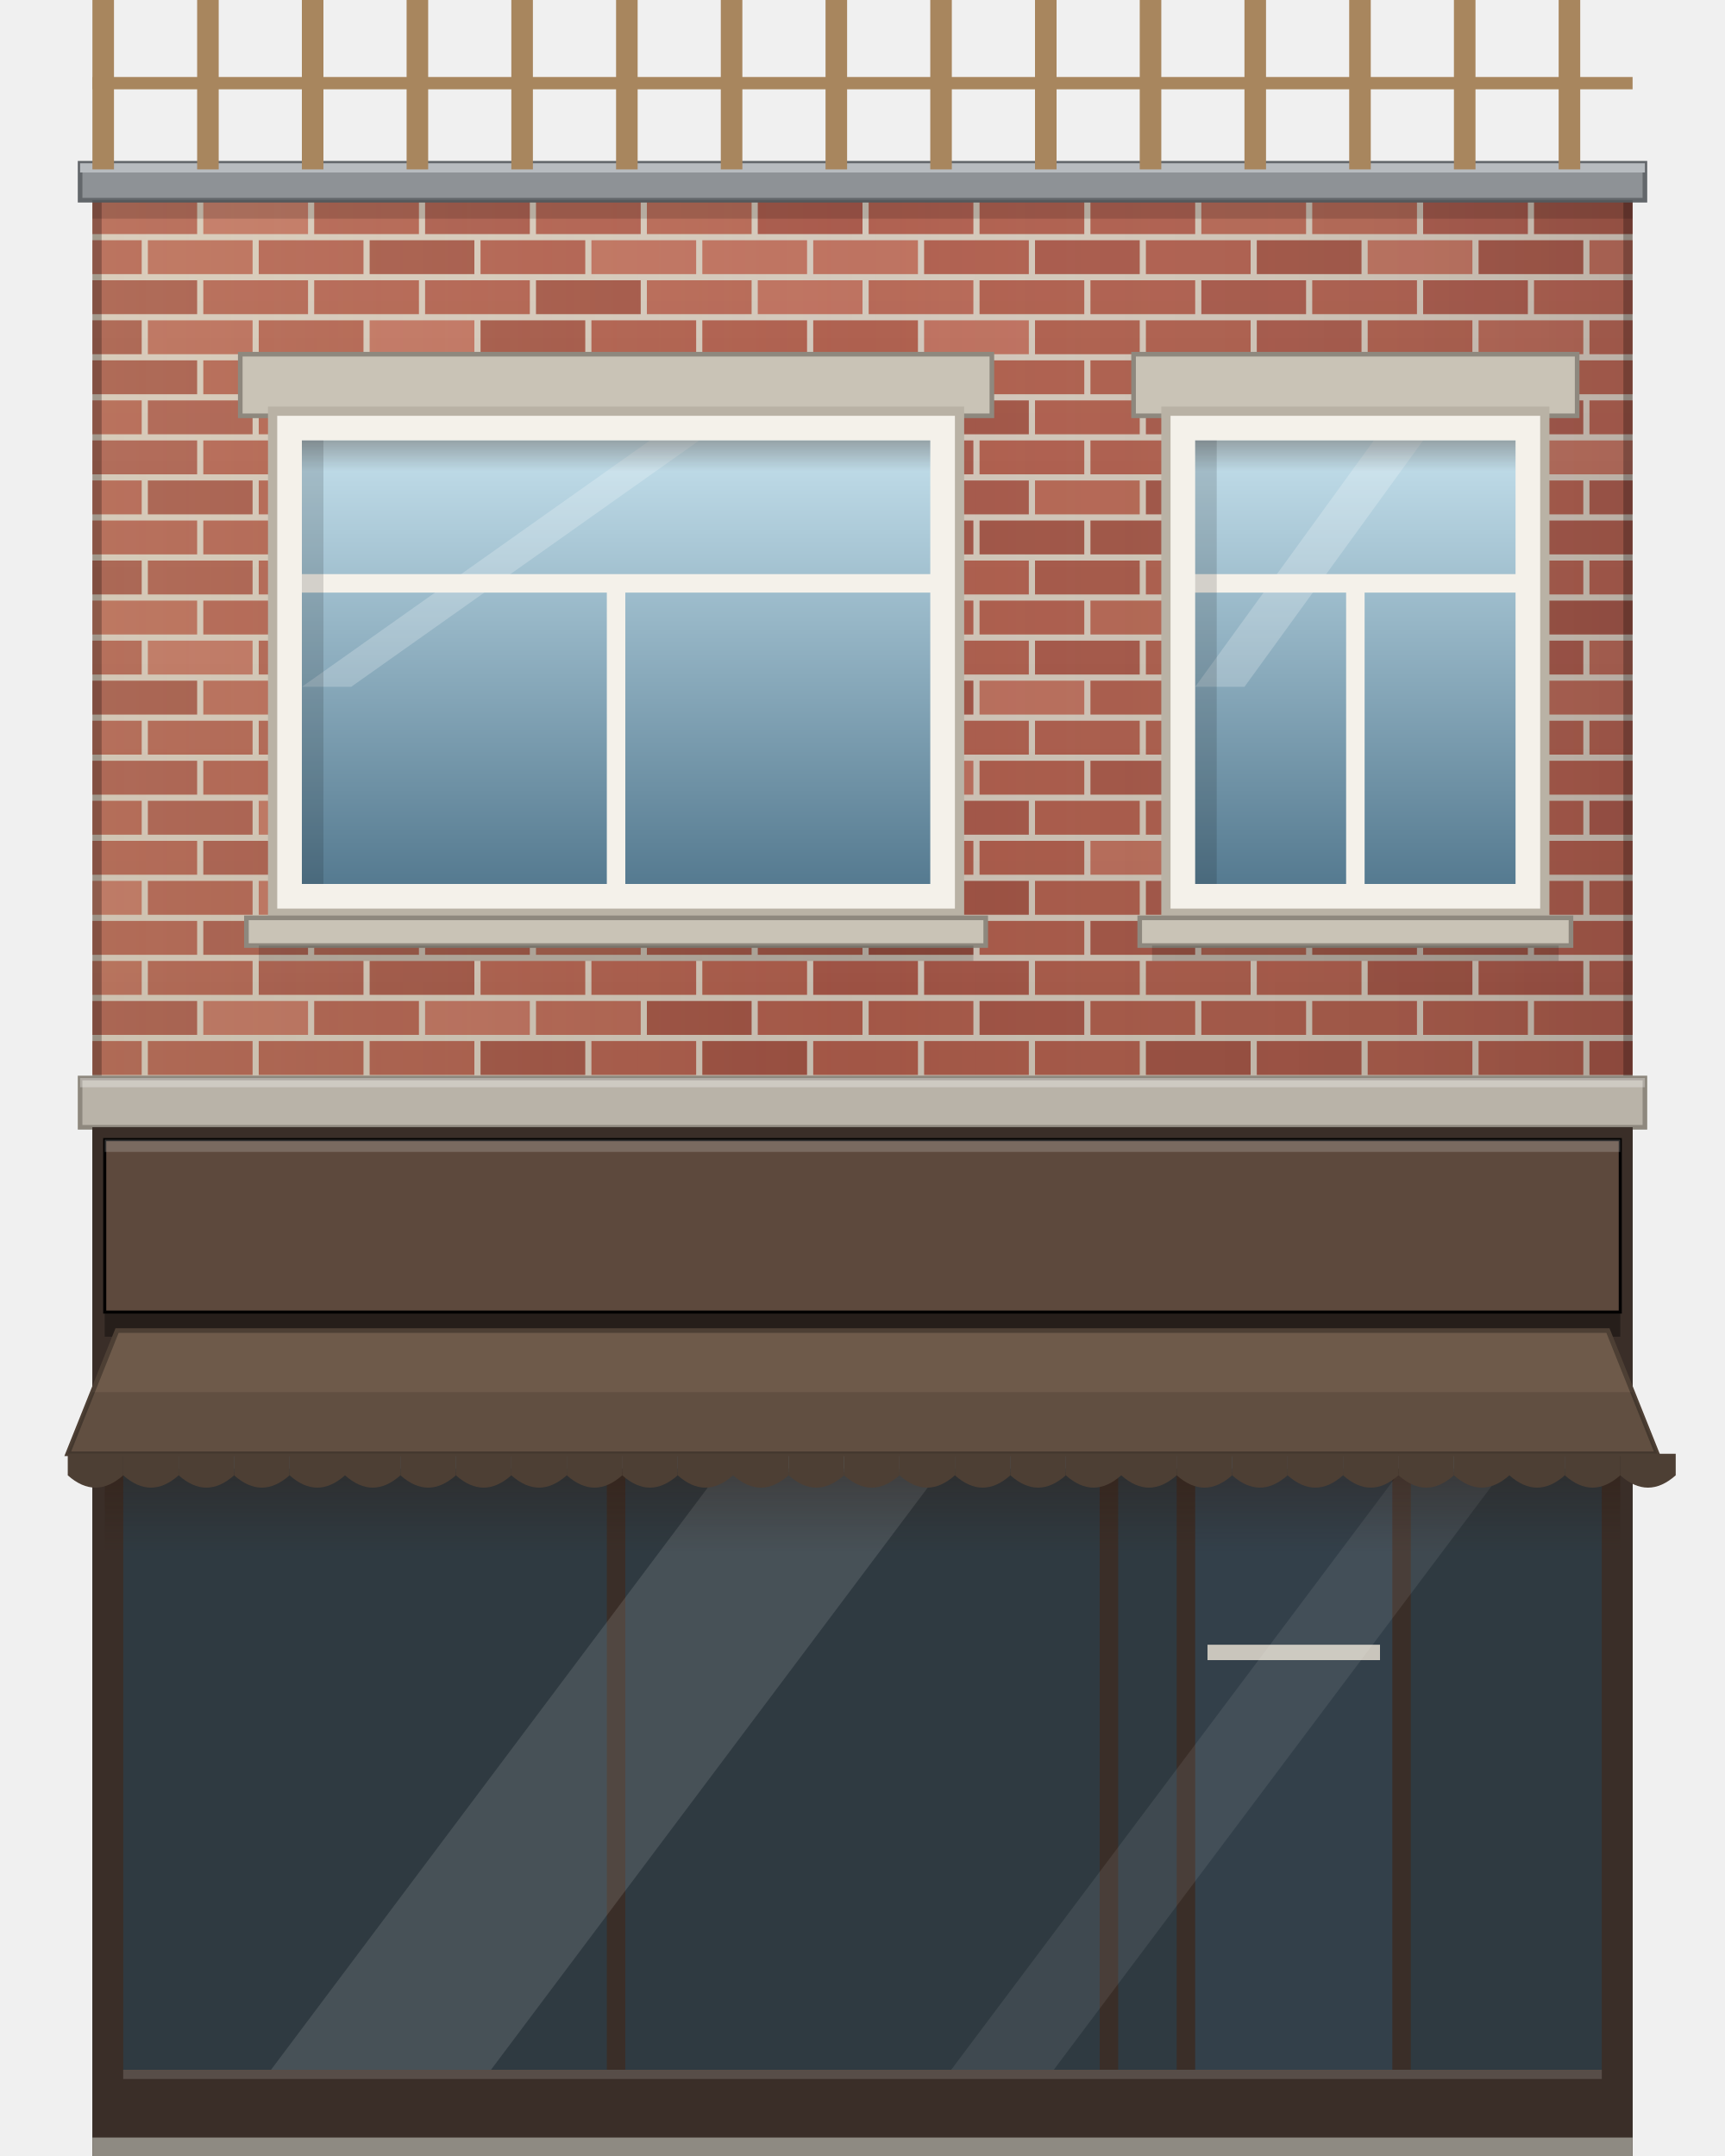
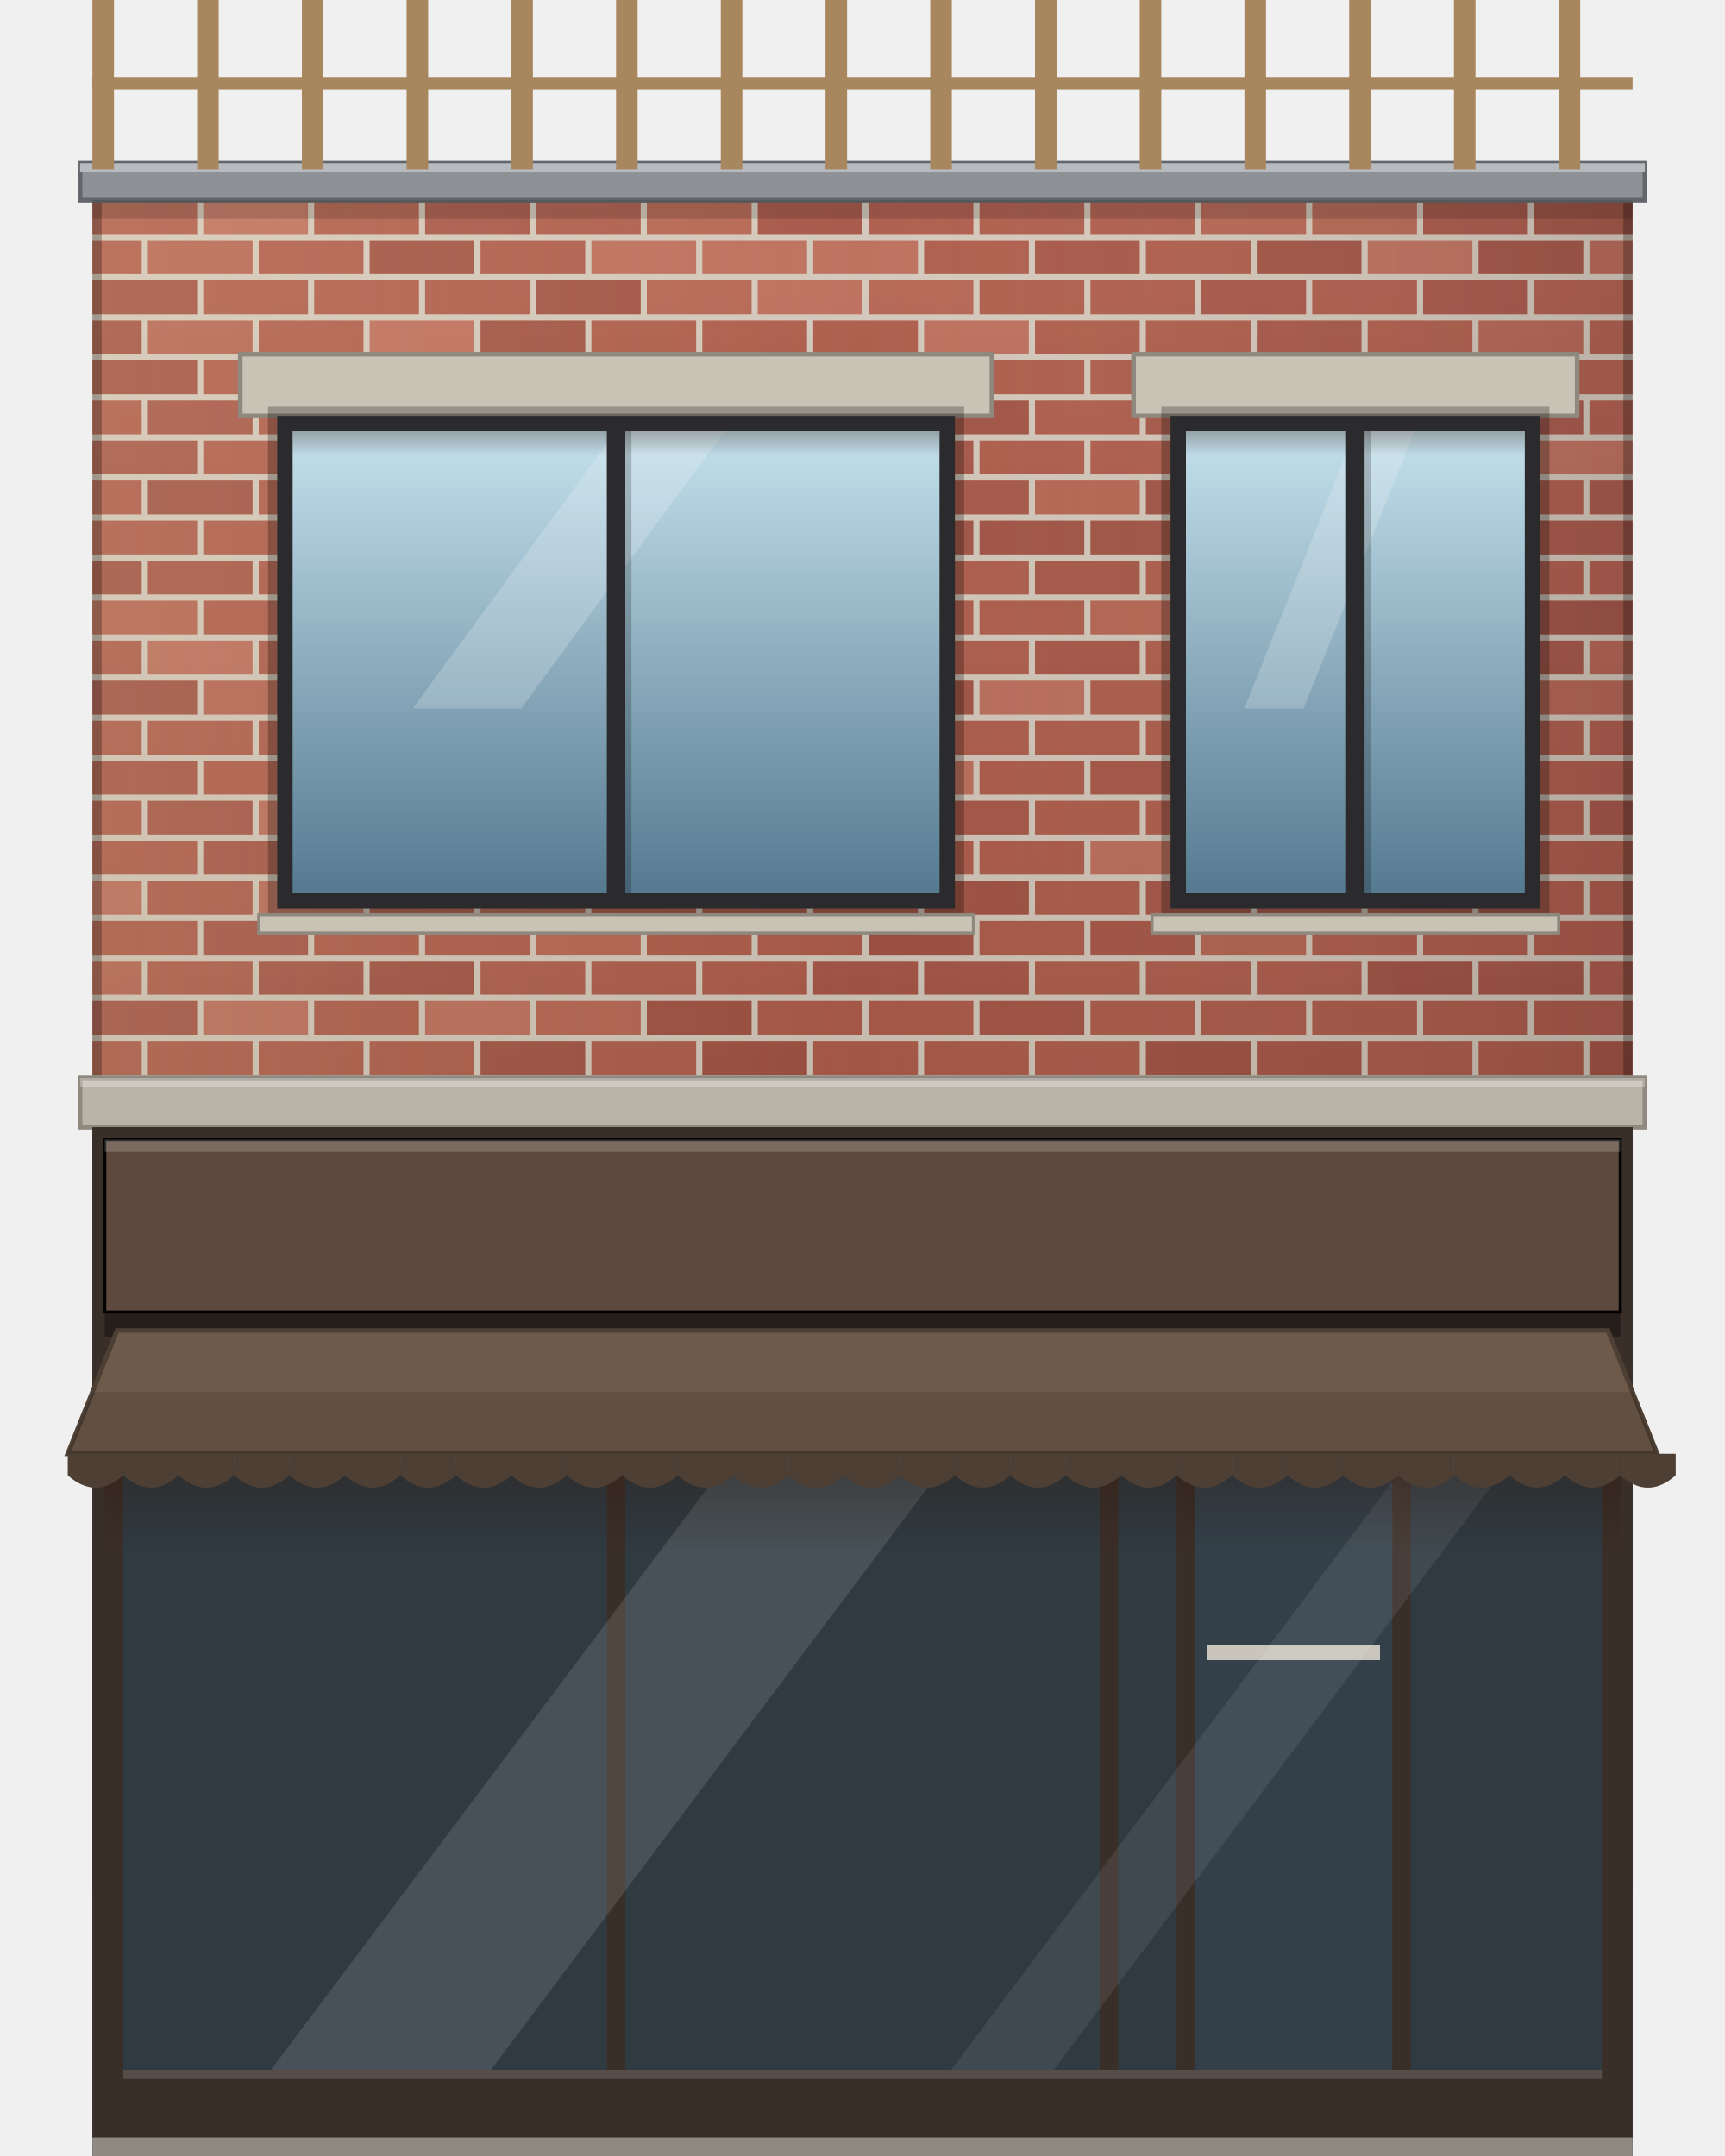
<svg xmlns="http://www.w3.org/2000/svg" width="560.0" height="700.0" viewBox="0 0 560.0 700.0">
  <defs>
    <linearGradient id="glass" x1="0" y1="0" x2="0" y2="1">
      <stop offset="0" stop-color="#C4E0EC" />
      <stop offset="1" stop-color="#557A90" />
    </linearGradient>
    <linearGradient id="shade" x1="0" y1="0" x2="0" y2="1">
      <stop offset="0" stop-color="#FFFFFF" stop-opacity="0.1" />
      <stop offset="1" stop-color="#000000" stop-opacity="0.16" />
    </linearGradient>
    <radialGradient id="glow">
      <stop offset="0" stop-color="#FFE9A8" stop-opacity="0.75" />
      <stop offset="1" stop-color="#FFE9A8" stop-opacity="0" />
    </radialGradient>
    <linearGradient id="warm" x1="0" y1="0" x2="0" y2="1">
      <stop offset="0" stop-color="#FFE7B5" />
      <stop offset="1" stop-color="#D98E4A" />
    </linearGradient>
    <linearGradient id="drop" x1="0" y1="0" x2="0" y2="1">
      <stop offset="0" stop-color="#2A1408" stop-opacity="0.3" />
      <stop offset="1" stop-color="#2A1408" stop-opacity="0" />
    </linearGradient>
    <linearGradient id="sun" x1="0" y1="0" x2="1" y2="0">
      <stop offset="0" stop-color="#FFE6B8" stop-opacity="0.14" />
      <stop offset="0.5" stop-color="#FFE6B8" stop-opacity="0" />
      <stop offset="1" stop-color="#1A0C14" stop-opacity="0.12" />
    </linearGradient>
    <radialGradient id="pumpkin_glow">
      <stop offset="0" stop-color="#FFB347" stop-opacity="0.6" />
      <stop offset="1" stop-color="#FFB347" stop-opacity="0" />
    </radialGradient>
  </defs>
  <rect x="30.0" y="65.0" width="500.0" height="289.0" fill="#D0C4B6" />
  <rect x="30.0" y="65.0" width="34.0" height="11.0" fill="#A8503E" />
  <rect x="66.0" y="65.0" width="34.0" height="11.0" fill="#B86450" />
  <rect x="102.0" y="65.0" width="34.0" height="11.0" fill="#A8503E" />
  <rect x="138.0" y="65.0" width="34.0" height="11.0" fill="#A04A3A" />
  <rect x="174.0" y="65.0" width="34.0" height="11.0" fill="#A8503E" />
  <rect x="210.0" y="65.0" width="34.0" height="11.0" fill="#B05A46" />
  <rect x="246.0" y="65.0" width="34.0" height="11.0" fill="#A04A3A" />
  <rect x="282.0" y="65.0" width="34.0" height="11.0" fill="#A8503E" />
  <rect x="318.0" y="65.0" width="34.0" height="11.0" fill="#A8503E" />
  <rect x="354.0" y="65.0" width="34.0" height="11.0" fill="#A8503E" />
  <rect x="390.0" y="65.0" width="34.0" height="11.0" fill="#B05A46" />
  <rect x="426.0" y="65.0" width="34.0" height="11.0" fill="#B05A46" />
  <rect x="462.0" y="65.0" width="34.0" height="11.0" fill="#A04A3A" />
  <rect x="498.0" y="65.0" width="32.0" height="11.0" fill="#9A4636" />
  <rect x="30.0" y="78.0" width="16.0" height="11.0" fill="#A8503E" />
  <rect x="48.0" y="78.0" width="34.0" height="11.0" fill="#B05A46" />
  <rect x="84.0" y="78.0" width="34.0" height="11.0" fill="#A8503E" />
  <rect x="120.0" y="78.0" width="34.0" height="11.0" fill="#9A4636" />
  <rect x="156.0" y="78.0" width="34.0" height="11.0" fill="#A8503E" />
  <rect x="192.0" y="78.0" width="34.0" height="11.0" fill="#B86450" />
  <rect x="228.0" y="78.0" width="34.0" height="11.0" fill="#B86450" />
  <rect x="264.0" y="78.0" width="34.0" height="11.0" fill="#B86450" />
  <rect x="300.0" y="78.0" width="34.0" height="11.0" fill="#A8503E" />
  <rect x="336.0" y="78.0" width="34.0" height="11.0" fill="#A04A3A" />
  <rect x="372.0" y="78.0" width="34.0" height="11.0" fill="#A8503E" />
  <rect x="408.0" y="78.0" width="34.0" height="11.0" fill="#9A4636" />
  <rect x="444.0" y="78.0" width="34.0" height="11.0" fill="#B86450" />
  <rect x="480.0" y="78.0" width="34.0" height="11.0" fill="#9A4636" />
  <rect x="516.0" y="78.0" width="14.0" height="11.0" fill="#B05A46" />
  <rect x="30.0" y="91.0" width="34.0" height="11.0" fill="#9A4636" />
  <rect x="66.0" y="91.0" width="34.0" height="11.0" fill="#A8503E" />
  <rect x="102.0" y="91.0" width="34.0" height="11.0" fill="#A8503E" />
  <rect x="138.0" y="91.0" width="34.0" height="11.0" fill="#A8503E" />
  <rect x="174.0" y="91.0" width="34.0" height="11.0" fill="#9A4636" />
  <rect x="210.0" y="91.0" width="34.0" height="11.0" fill="#B05A46" />
  <rect x="246.0" y="91.0" width="34.0" height="11.0" fill="#B86450" />
  <rect x="282.0" y="91.0" width="34.0" height="11.0" fill="#B05A46" />
  <rect x="318.0" y="91.0" width="34.0" height="11.0" fill="#A8503E" />
  <rect x="354.0" y="91.0" width="34.0" height="11.0" fill="#A8503E" />
  <rect x="390.0" y="91.0" width="34.0" height="11.0" fill="#A04A3A" />
  <rect x="426.0" y="91.0" width="34.0" height="11.0" fill="#A8503E" />
  <rect x="462.0" y="91.0" width="34.0" height="11.0" fill="#A04A3A" />
  <rect x="498.0" y="91.0" width="32.0" height="11.0" fill="#A8503E" />
  <rect x="30.0" y="104.0" width="16.0" height="11.0" fill="#9A4636" />
  <rect x="48.0" y="104.0" width="34.0" height="11.0" fill="#B05A46" />
  <rect x="84.0" y="104.0" width="34.0" height="11.0" fill="#A8503E" />
  <rect x="120.0" y="104.0" width="34.0" height="11.0" fill="#B86450" />
  <rect x="156.0" y="104.0" width="34.0" height="11.0" fill="#9A4636" />
  <rect x="192.0" y="104.0" width="34.0" height="11.0" fill="#A8503E" />
  <rect x="228.0" y="104.0" width="34.0" height="11.0" fill="#A8503E" />
  <rect x="264.0" y="104.0" width="34.0" height="11.0" fill="#A8503E" />
  <rect x="300.0" y="104.0" width="34.0" height="11.0" fill="#B86450" />
  <rect x="336.0" y="104.0" width="34.0" height="11.0" fill="#A8503E" />
  <rect x="372.0" y="104.0" width="34.0" height="11.0" fill="#A8503E" />
  <rect x="408.0" y="104.0" width="34.0" height="11.0" fill="#A04A3A" />
  <rect x="444.0" y="104.0" width="34.0" height="11.0" fill="#A8503E" />
  <rect x="480.0" y="104.0" width="34.0" height="11.0" fill="#B05A46" />
  <rect x="516.0" y="104.0" width="14.0" height="11.0" fill="#A8503E" />
  <rect x="30.0" y="117.0" width="34.0" height="11.0" fill="#9A4636" />
  <rect x="66.0" y="117.0" width="34.0" height="11.0" fill="#A8503E" />
  <rect x="102.0" y="117.0" width="34.0" height="11.0" fill="#B86450" />
  <rect x="138.0" y="117.0" width="34.0" height="11.0" fill="#B86450" />
  <rect x="174.0" y="117.0" width="34.0" height="11.0" fill="#A8503E" />
  <rect x="210.0" y="117.0" width="34.0" height="11.0" fill="#A8503E" />
  <rect x="246.0" y="117.0" width="34.0" height="11.0" fill="#A04A3A" />
  <rect x="282.0" y="117.0" width="34.0" height="11.0" fill="#A8503E" />
  <rect x="318.0" y="117.0" width="34.0" height="11.0" fill="#A8503E" />
  <rect x="354.0" y="117.0" width="34.0" height="11.0" fill="#A8503E" />
  <rect x="390.0" y="117.0" width="34.0" height="11.0" fill="#A8503E" />
  <rect x="426.0" y="117.0" width="34.0" height="11.0" fill="#A8503E" />
  <rect x="462.0" y="117.0" width="34.0" height="11.0" fill="#A8503E" />
  <rect x="498.0" y="117.0" width="32.0" height="11.0" fill="#A8503E" />
  <rect x="30.0" y="130.0" width="16.0" height="11.0" fill="#A8503E" />
  <rect x="48.0" y="130.0" width="34.0" height="11.0" fill="#A04A3A" />
  <rect x="84.0" y="130.0" width="34.0" height="11.0" fill="#A8503E" />
  <rect x="120.0" y="130.0" width="34.0" height="11.0" fill="#A8503E" />
  <rect x="156.0" y="130.0" width="34.0" height="11.0" fill="#A8503E" />
  <rect x="192.0" y="130.0" width="34.0" height="11.0" fill="#A8503E" />
  <rect x="228.0" y="130.0" width="34.0" height="11.0" fill="#A04A3A" />
  <rect x="264.0" y="130.0" width="34.0" height="11.0" fill="#B86450" />
  <rect x="300.0" y="130.0" width="34.0" height="11.0" fill="#9A4636" />
  <rect x="336.0" y="130.0" width="34.0" height="11.0" fill="#A8503E" />
  <rect x="372.0" y="130.0" width="34.0" height="11.0" fill="#A04A3A" />
  <rect x="408.0" y="130.0" width="34.0" height="11.0" fill="#B05A46" />
  <rect x="444.0" y="130.0" width="34.0" height="11.0" fill="#A8503E" />
  <rect x="480.0" y="130.0" width="34.0" height="11.0" fill="#A04A3A" />
  <rect x="516.0" y="130.0" width="14.0" height="11.0" fill="#A8503E" />
  <rect x="30.0" y="143.0" width="34.0" height="11.0" fill="#A04A3A" />
  <rect x="66.0" y="143.0" width="34.0" height="11.0" fill="#A8503E" />
  <rect x="102.0" y="143.0" width="34.0" height="11.0" fill="#B05A46" />
  <rect x="138.0" y="143.0" width="34.0" height="11.0" fill="#A04A3A" />
  <rect x="174.0" y="143.0" width="34.0" height="11.0" fill="#A8503E" />
  <rect x="210.0" y="143.0" width="34.0" height="11.0" fill="#A8503E" />
  <rect x="246.0" y="143.0" width="34.0" height="11.0" fill="#A8503E" />
  <rect x="282.0" y="143.0" width="34.0" height="11.0" fill="#A04A3A" />
  <rect x="318.0" y="143.0" width="34.0" height="11.0" fill="#A8503E" />
  <rect x="354.0" y="143.0" width="34.0" height="11.0" fill="#A8503E" />
  <rect x="390.0" y="143.0" width="34.0" height="11.0" fill="#A8503E" />
  <rect x="426.0" y="143.0" width="34.0" height="11.0" fill="#A8503E" />
  <rect x="462.0" y="143.0" width="34.0" height="11.0" fill="#A8503E" />
  <rect x="498.0" y="143.0" width="32.0" height="11.0" fill="#B86450" />
  <rect x="30.0" y="156.0" width="16.0" height="11.0" fill="#A8503E" />
  <rect x="48.0" y="156.0" width="34.0" height="11.0" fill="#9A4636" />
  <rect x="84.0" y="156.0" width="34.0" height="11.0" fill="#A8503E" />
  <rect x="120.0" y="156.0" width="34.0" height="11.0" fill="#A04A3A" />
  <rect x="156.0" y="156.0" width="34.0" height="11.0" fill="#9A4636" />
  <rect x="192.0" y="156.0" width="34.0" height="11.0" fill="#9A4636" />
  <rect x="228.0" y="156.0" width="34.0" height="11.0" fill="#B05A46" />
  <rect x="264.0" y="156.0" width="34.0" height="11.0" fill="#B05A46" />
  <rect x="300.0" y="156.0" width="34.0" height="11.0" fill="#A04A3A" />
  <rect x="336.0" y="156.0" width="34.0" height="11.0" fill="#B05A46" />
  <rect x="372.0" y="156.0" width="34.0" height="11.0" fill="#9A4636" />
  <rect x="408.0" y="156.0" width="34.0" height="11.0" fill="#9A4636" />
  <rect x="444.0" y="156.0" width="34.0" height="11.0" fill="#B86450" />
  <rect x="480.0" y="156.0" width="34.0" height="11.0" fill="#A8503E" />
  <rect x="516.0" y="156.0" width="14.0" height="11.0" fill="#A04A3A" />
  <rect x="30.0" y="169.0" width="34.0" height="11.0" fill="#A8503E" />
  <rect x="66.0" y="169.0" width="34.0" height="11.0" fill="#A8503E" />
  <rect x="102.0" y="169.0" width="34.0" height="11.0" fill="#A8503E" />
  <rect x="138.0" y="169.0" width="34.0" height="11.0" fill="#A8503E" />
  <rect x="174.0" y="169.0" width="34.0" height="11.0" fill="#A8503E" />
  <rect x="210.0" y="169.0" width="34.0" height="11.0" fill="#9A4636" />
  <rect x="246.0" y="169.0" width="34.0" height="11.0" fill="#A8503E" />
  <rect x="282.0" y="169.0" width="34.0" height="11.0" fill="#9A4636" />
  <rect x="318.0" y="169.0" width="34.0" height="11.0" fill="#9A4636" />
  <rect x="354.0" y="169.0" width="34.0" height="11.0" fill="#9A4636" />
  <rect x="390.0" y="169.0" width="34.0" height="11.0" fill="#A8503E" />
  <rect x="426.0" y="169.0" width="34.0" height="11.0" fill="#A8503E" />
  <rect x="462.0" y="169.0" width="34.0" height="11.0" fill="#A8503E" />
  <rect x="498.0" y="169.0" width="32.0" height="11.0" fill="#A04A3A" />
  <rect x="30.0" y="182.0" width="16.0" height="11.0" fill="#9A4636" />
  <rect x="48.0" y="182.0" width="34.0" height="11.0" fill="#A04A3A" />
  <rect x="84.0" y="182.0" width="34.0" height="11.0" fill="#A8503E" />
  <rect x="120.0" y="182.0" width="34.0" height="11.0" fill="#A8503E" />
  <rect x="156.0" y="182.0" width="34.0" height="11.0" fill="#A8503E" />
  <rect x="192.0" y="182.0" width="34.0" height="11.0" fill="#A8503E" />
  <rect x="228.0" y="182.0" width="34.0" height="11.0" fill="#B86450" />
  <rect x="264.0" y="182.0" width="34.0" height="11.0" fill="#A04A3A" />
  <rect x="300.0" y="182.0" width="34.0" height="11.0" fill="#A8503E" />
  <rect x="336.0" y="182.0" width="34.0" height="11.0" fill="#A04A3A" />
  <rect x="372.0" y="182.0" width="34.0" height="11.0" fill="#A8503E" />
  <rect x="408.0" y="182.0" width="34.0" height="11.0" fill="#B86450" />
  <rect x="444.0" y="182.0" width="34.0" height="11.0" fill="#A8503E" />
  <rect x="480.0" y="182.0" width="34.0" height="11.0" fill="#A8503E" />
  <rect x="516.0" y="182.0" width="14.0" height="11.0" fill="#A8503E" />
  <rect x="30.0" y="195.0" width="34.0" height="11.0" fill="#B05A46" />
  <rect x="66.0" y="195.0" width="34.0" height="11.0" fill="#A8503E" />
  <rect x="102.0" y="195.0" width="34.0" height="11.0" fill="#A8503E" />
  <rect x="138.0" y="195.0" width="34.0" height="11.0" fill="#A04A3A" />
  <rect x="174.0" y="195.0" width="34.0" height="11.0" fill="#A8503E" />
  <rect x="210.0" y="195.0" width="34.0" height="11.0" fill="#A8503E" />
  <rect x="246.0" y="195.0" width="34.0" height="11.0" fill="#B86450" />
  <rect x="282.0" y="195.0" width="34.0" height="11.0" fill="#A8503E" />
  <rect x="318.0" y="195.0" width="34.0" height="11.0" fill="#A8503E" />
  <rect x="354.0" y="195.0" width="34.0" height="11.0" fill="#B05A46" />
  <rect x="390.0" y="195.0" width="34.0" height="11.0" fill="#B86450" />
  <rect x="426.0" y="195.0" width="34.0" height="11.0" fill="#A04A3A" />
  <rect x="462.0" y="195.0" width="34.0" height="11.0" fill="#B05A46" />
  <rect x="498.0" y="195.0" width="32.0" height="11.0" fill="#9A4636" />
  <rect x="30.0" y="208.0" width="16.0" height="11.0" fill="#A8503E" />
  <rect x="48.0" y="208.0" width="34.0" height="11.0" fill="#B86450" />
  <rect x="84.0" y="208.0" width="34.0" height="11.0" fill="#A8503E" />
  <rect x="120.0" y="208.0" width="34.0" height="11.0" fill="#B86450" />
  <rect x="156.0" y="208.0" width="34.0" height="11.0" fill="#A8503E" />
  <rect x="192.0" y="208.0" width="34.0" height="11.0" fill="#A8503E" />
  <rect x="228.0" y="208.0" width="34.0" height="11.0" fill="#A8503E" />
  <rect x="264.0" y="208.0" width="34.0" height="11.0" fill="#9A4636" />
  <rect x="300.0" y="208.0" width="34.0" height="11.0" fill="#A8503E" />
  <rect x="336.0" y="208.0" width="34.0" height="11.0" fill="#A04A3A" />
  <rect x="372.0" y="208.0" width="34.0" height="11.0" fill="#A8503E" />
  <rect x="408.0" y="208.0" width="34.0" height="11.0" fill="#A8503E" />
  <rect x="444.0" y="208.0" width="34.0" height="11.0" fill="#A8503E" />
  <rect x="480.0" y="208.0" width="34.0" height="11.0" fill="#A04A3A" />
  <rect x="516.0" y="208.0" width="14.0" height="11.0" fill="#B05A46" />
  <rect x="30.0" y="221.0" width="34.0" height="11.0" fill="#9A4636" />
  <rect x="66.0" y="221.0" width="34.0" height="11.0" fill="#B05A46" />
  <rect x="102.0" y="221.0" width="34.0" height="11.0" fill="#A8503E" />
  <rect x="138.0" y="221.0" width="34.0" height="11.0" fill="#B86450" />
  <rect x="174.0" y="221.0" width="34.0" height="11.0" fill="#A04A3A" />
  <rect x="210.0" y="221.0" width="34.0" height="11.0" fill="#A8503E" />
  <rect x="246.0" y="221.0" width="34.0" height="11.0" fill="#A8503E" />
  <rect x="282.0" y="221.0" width="34.0" height="11.0" fill="#9A4636" />
  <rect x="318.0" y="221.0" width="34.0" height="11.0" fill="#B86450" />
  <rect x="354.0" y="221.0" width="34.0" height="11.0" fill="#A8503E" />
  <rect x="390.0" y="221.0" width="34.0" height="11.0" fill="#A8503E" />
  <rect x="426.0" y="221.0" width="34.0" height="11.0" fill="#B86450" />
  <rect x="462.0" y="221.0" width="34.0" height="11.0" fill="#B86450" />
  <rect x="498.0" y="221.0" width="32.0" height="11.0" fill="#B05A46" />
  <rect x="30.0" y="234.0" width="16.0" height="11.0" fill="#A8503E" />
  <rect x="48.0" y="234.0" width="34.0" height="11.0" fill="#A8503E" />
  <rect x="84.0" y="234.0" width="34.0" height="11.0" fill="#A8503E" />
  <rect x="120.0" y="234.0" width="34.0" height="11.0" fill="#B05A46" />
  <rect x="156.0" y="234.0" width="34.0" height="11.0" fill="#B86450" />
  <rect x="192.0" y="234.0" width="34.0" height="11.0" fill="#A8503E" />
  <rect x="228.0" y="234.0" width="34.0" height="11.0" fill="#A8503E" />
  <rect x="264.0" y="234.0" width="34.0" height="11.0" fill="#9A4636" />
  <rect x="300.0" y="234.0" width="34.0" height="11.0" fill="#A8503E" />
  <rect x="336.0" y="234.0" width="34.0" height="11.0" fill="#A8503E" />
  <rect x="372.0" y="234.0" width="34.0" height="11.0" fill="#A8503E" />
  <rect x="408.0" y="234.0" width="34.0" height="11.0" fill="#B86450" />
  <rect x="444.0" y="234.0" width="34.0" height="11.0" fill="#A8503E" />
  <rect x="480.0" y="234.0" width="34.0" height="11.0" fill="#A8503E" />
  <rect x="516.0" y="234.0" width="14.0" height="11.0" fill="#A8503E" />
  <rect x="30.0" y="247.0" width="34.0" height="11.0" fill="#A04A3A" />
  <rect x="66.0" y="247.0" width="34.0" height="11.0" fill="#A8503E" />
  <rect x="102.0" y="247.0" width="34.0" height="11.0" fill="#A8503E" />
  <rect x="138.0" y="247.0" width="34.0" height="11.0" fill="#A8503E" />
  <rect x="174.0" y="247.0" width="34.0" height="11.0" fill="#B86450" />
  <rect x="210.0" y="247.0" width="34.0" height="11.0" fill="#A8503E" />
  <rect x="246.0" y="247.0" width="34.0" height="11.0" fill="#B86450" />
  <rect x="282.0" y="247.0" width="34.0" height="11.0" fill="#B86450" />
  <rect x="318.0" y="247.0" width="34.0" height="11.0" fill="#A8503E" />
  <rect x="354.0" y="247.0" width="34.0" height="11.0" fill="#A04A3A" />
  <rect x="390.0" y="247.0" width="34.0" height="11.0" fill="#B05A46" />
  <rect x="426.0" y="247.0" width="34.0" height="11.0" fill="#B86450" />
  <rect x="462.0" y="247.0" width="34.0" height="11.0" fill="#A8503E" />
  <rect x="498.0" y="247.0" width="32.0" height="11.0" fill="#A8503E" />
  <rect x="30.0" y="260.0" width="16.0" height="11.0" fill="#A8503E" />
  <rect x="48.0" y="260.0" width="34.0" height="11.0" fill="#A04A3A" />
  <rect x="84.0" y="260.0" width="34.0" height="11.0" fill="#B86450" />
  <rect x="120.0" y="260.0" width="34.0" height="11.0" fill="#A8503E" />
  <rect x="156.0" y="260.0" width="34.0" height="11.0" fill="#A8503E" />
  <rect x="192.0" y="260.0" width="34.0" height="11.0" fill="#A8503E" />
  <rect x="228.0" y="260.0" width="34.0" height="11.0" fill="#A8503E" />
  <rect x="264.0" y="260.0" width="34.0" height="11.0" fill="#A8503E" />
  <rect x="300.0" y="260.0" width="34.0" height="11.0" fill="#A04A3A" />
  <rect x="336.0" y="260.0" width="34.0" height="11.0" fill="#A8503E" />
  <rect x="372.0" y="260.0" width="34.0" height="11.0" fill="#A8503E" />
  <rect x="408.0" y="260.0" width="34.0" height="11.0" fill="#A8503E" />
  <rect x="444.0" y="260.0" width="34.0" height="11.0" fill="#A8503E" />
  <rect x="480.0" y="260.0" width="34.0" height="11.0" fill="#A8503E" />
  <rect x="516.0" y="260.0" width="14.0" height="11.0" fill="#A04A3A" />
  <rect x="30.0" y="273.0" width="34.0" height="11.0" fill="#A8503E" />
  <rect x="66.0" y="273.0" width="34.0" height="11.0" fill="#A04A3A" />
  <rect x="102.0" y="273.0" width="34.0" height="11.0" fill="#A8503E" />
  <rect x="138.0" y="273.0" width="34.0" height="11.0" fill="#A8503E" />
  <rect x="174.0" y="273.0" width="34.0" height="11.0" fill="#A8503E" />
  <rect x="210.0" y="273.0" width="34.0" height="11.0" fill="#A8503E" />
  <rect x="246.0" y="273.0" width="34.0" height="11.0" fill="#A8503E" />
  <rect x="282.0" y="273.0" width="34.0" height="11.0" fill="#A8503E" />
  <rect x="318.0" y="273.0" width="34.0" height="11.0" fill="#A8503E" />
  <rect x="354.0" y="273.0" width="34.0" height="11.0" fill="#B86450" />
  <rect x="390.0" y="273.0" width="34.0" height="11.0" fill="#A8503E" />
  <rect x="426.0" y="273.0" width="34.0" height="11.0" fill="#A8503E" />
  <rect x="462.0" y="273.0" width="34.0" height="11.0" fill="#A8503E" />
  <rect x="498.0" y="273.0" width="32.0" height="11.0" fill="#A8503E" />
  <rect x="30.0" y="286.0" width="16.0" height="11.0" fill="#B86450" />
  <rect x="48.0" y="286.0" width="34.0" height="11.0" fill="#A8503E" />
  <rect x="84.0" y="286.0" width="34.0" height="11.0" fill="#B86450" />
  <rect x="120.0" y="286.0" width="34.0" height="11.0" fill="#A8503E" />
  <rect x="156.0" y="286.0" width="34.0" height="11.0" fill="#B05A46" />
  <rect x="192.0" y="286.0" width="34.0" height="11.0" fill="#A8503E" />
  <rect x="228.0" y="286.0" width="34.0" height="11.0" fill="#A8503E" />
  <rect x="264.0" y="286.0" width="34.0" height="11.0" fill="#A8503E" />
  <rect x="300.0" y="286.0" width="34.0" height="11.0" fill="#9A4636" />
  <rect x="336.0" y="286.0" width="34.0" height="11.0" fill="#A8503E" />
  <rect x="372.0" y="286.0" width="34.0" height="11.0" fill="#A04A3A" />
  <rect x="408.0" y="286.0" width="34.0" height="11.0" fill="#A8503E" />
  <rect x="444.0" y="286.0" width="34.0" height="11.0" fill="#A8503E" />
  <rect x="480.0" y="286.0" width="34.0" height="11.0" fill="#A8503E" />
  <rect x="516.0" y="286.0" width="14.0" height="11.0" fill="#A8503E" />
  <rect x="30.0" y="299.0" width="34.0" height="11.0" fill="#A8503E" />
  <rect x="66.0" y="299.0" width="34.0" height="11.0" fill="#A04A3A" />
  <rect x="102.0" y="299.0" width="34.0" height="11.0" fill="#A8503E" />
  <rect x="138.0" y="299.0" width="34.0" height="11.0" fill="#A8503E" />
  <rect x="174.0" y="299.0" width="34.0" height="11.0" fill="#B05A46" />
  <rect x="210.0" y="299.0" width="34.0" height="11.0" fill="#A8503E" />
  <rect x="246.0" y="299.0" width="34.0" height="11.0" fill="#A8503E" />
  <rect x="282.0" y="299.0" width="34.0" height="11.0" fill="#9A4636" />
  <rect x="318.0" y="299.0" width="34.0" height="11.0" fill="#A8503E" />
  <rect x="354.0" y="299.0" width="34.0" height="11.0" fill="#A04A3A" />
  <rect x="390.0" y="299.0" width="34.0" height="11.0" fill="#B05A46" />
  <rect x="426.0" y="299.0" width="34.0" height="11.0" fill="#A8503E" />
  <rect x="462.0" y="299.0" width="34.0" height="11.0" fill="#A8503E" />
  <rect x="498.0" y="299.0" width="32.0" height="11.0" fill="#A8503E" />
  <rect x="30.0" y="312.0" width="16.0" height="11.0" fill="#B05A46" />
  <rect x="48.0" y="312.0" width="34.0" height="11.0" fill="#A8503E" />
  <rect x="84.0" y="312.0" width="34.0" height="11.0" fill="#A04A3A" />
  <rect x="120.0" y="312.0" width="34.0" height="11.0" fill="#9A4636" />
  <rect x="156.0" y="312.0" width="34.0" height="11.0" fill="#A8503E" />
  <rect x="192.0" y="312.0" width="34.0" height="11.0" fill="#A8503E" />
  <rect x="228.0" y="312.0" width="34.0" height="11.0" fill="#A8503E" />
  <rect x="264.0" y="312.0" width="34.0" height="11.0" fill="#A04A3A" />
  <rect x="300.0" y="312.0" width="34.0" height="11.0" fill="#A04A3A" />
  <rect x="336.0" y="312.0" width="34.0" height="11.0" fill="#A8503E" />
  <rect x="372.0" y="312.0" width="34.0" height="11.0" fill="#A8503E" />
  <rect x="408.0" y="312.0" width="34.0" height="11.0" fill="#A8503E" />
  <rect x="444.0" y="312.0" width="34.0" height="11.0" fill="#9A4636" />
  <rect x="480.0" y="312.0" width="34.0" height="11.0" fill="#A04A3A" />
  <rect x="516.0" y="312.0" width="14.0" height="11.0" fill="#A8503E" />
  <rect x="30.0" y="325.0" width="34.0" height="11.0" fill="#A04A3A" />
  <rect x="66.0" y="325.0" width="34.0" height="11.0" fill="#B86450" />
  <rect x="102.0" y="325.0" width="34.0" height="11.0" fill="#A8503E" />
  <rect x="138.0" y="325.0" width="34.0" height="11.0" fill="#B86450" />
  <rect x="174.0" y="325.0" width="34.0" height="11.0" fill="#B05A46" />
  <rect x="210.0" y="325.0" width="34.0" height="11.0" fill="#9A4636" />
  <rect x="246.0" y="325.0" width="34.0" height="11.0" fill="#A8503E" />
  <rect x="282.0" y="325.0" width="34.0" height="11.0" fill="#A8503E" />
  <rect x="318.0" y="325.0" width="34.0" height="11.0" fill="#A04A3A" />
  <rect x="354.0" y="325.0" width="34.0" height="11.0" fill="#A8503E" />
  <rect x="390.0" y="325.0" width="34.0" height="11.0" fill="#A8503E" />
  <rect x="426.0" y="325.0" width="34.0" height="11.0" fill="#A8503E" />
  <rect x="462.0" y="325.0" width="34.0" height="11.0" fill="#A8503E" />
  <rect x="498.0" y="325.0" width="32.0" height="11.0" fill="#A8503E" />
  <rect x="30.0" y="338.0" width="16.0" height="11.0" fill="#A8503E" />
  <rect x="48.0" y="338.0" width="34.0" height="11.0" fill="#A8503E" />
  <rect x="84.0" y="338.0" width="34.0" height="11.0" fill="#A8503E" />
  <rect x="120.0" y="338.0" width="34.0" height="11.0" fill="#A8503E" />
  <rect x="156.0" y="338.0" width="34.0" height="11.0" fill="#9A4636" />
  <rect x="192.0" y="338.0" width="34.0" height="11.0" fill="#A8503E" />
  <rect x="228.0" y="338.0" width="34.0" height="11.0" fill="#9A4636" />
  <rect x="264.0" y="338.0" width="34.0" height="11.0" fill="#A8503E" />
  <rect x="300.0" y="338.0" width="34.0" height="11.0" fill="#A8503E" />
  <rect x="336.0" y="338.0" width="34.0" height="11.0" fill="#A8503E" />
  <rect x="372.0" y="338.0" width="34.0" height="11.0" fill="#9A4636" />
  <rect x="408.0" y="338.0" width="34.0" height="11.0" fill="#A04A3A" />
  <rect x="444.0" y="338.0" width="34.0" height="11.0" fill="#A8503E" />
  <rect x="480.0" y="338.0" width="34.0" height="11.0" fill="#A8503E" />
  <rect x="516.0" y="338.0" width="14.0" height="11.0" fill="#A04A3A" />
  <rect x="30.0" y="351.0" width="34.0" height="3.0" fill="#B86450" />
  <rect x="66.0" y="351.0" width="34.0" height="3.0" fill="#A8503E" />
  <rect x="102.0" y="351.0" width="34.0" height="3.0" fill="#A8503E" />
  <rect x="138.0" y="351.0" width="34.0" height="3.0" fill="#B05A46" />
  <rect x="174.0" y="351.0" width="34.0" height="3.0" fill="#A8503E" />
  <rect x="210.0" y="351.0" width="34.0" height="3.0" fill="#A8503E" />
  <rect x="246.0" y="351.0" width="34.0" height="3.0" fill="#A8503E" />
  <rect x="282.0" y="351.0" width="34.0" height="3.0" fill="#A8503E" />
  <rect x="318.0" y="351.0" width="34.0" height="3.0" fill="#A8503E" />
  <rect x="354.0" y="351.0" width="34.0" height="3.0" fill="#A8503E" />
  <rect x="390.0" y="351.0" width="34.0" height="3.0" fill="#A8503E" />
  <rect x="426.0" y="351.0" width="34.0" height="3.0" fill="#A8503E" />
  <rect x="462.0" y="351.0" width="34.0" height="3.0" fill="#9A4636" />
  <rect x="498.0" y="351.0" width="32.0" height="3.0" fill="#A8503E" />
  <rect x="30.0" y="65.0" width="500.0" height="549.0" fill="url(#shade)" />
  <rect x="30.0" y="65.0" width="500.0" height="549.0" fill="url(#sun)" />
  <rect x="30.0" y="65.0" width="3.0" height="549.0" fill="#000000" opacity="0.25" />
  <rect x="527.0" y="65.0" width="3.0" height="549.0" fill="#000000" opacity="0.25" />
  <rect x="26.0" y="53.0" width="508.0" height="12.0" fill="#8E9296" stroke="#63676B" stroke-width="1.5" />
  <rect x="26.0" y="53.0" width="508.0" height="3.0" fill="#B7BBBF" />
  <rect x="30.0" y="65.0" width="500.0" height="6.0" fill="#000000" opacity="0.15" />
  <rect x="78.0" y="115.0" width="244.0" height="20.0" fill="#C9C3B6" stroke="#8E887E" stroke-width="1.5" />
-   <rect x="87.0" y="132.0" width="226.0" height="166.0" fill="#B9B2A5" />
-   <rect x="90.0" y="135.0" width="220.0" height="160.0" fill="#F4F1EA" />
-   <rect x="98.0" y="143.0" width="204.0" height="144.0" fill="url(#glass)" />
-   <path d="M211.0 143.0 L227.0 143.0 L114.0 223.0 L98.0 223.0 Z" fill="#FFFFFF" opacity="0.22" />
-   <rect x="94.0" y="186.4" width="212.0" height="6.0" fill="#F4F1EA" />
-   <rect x="197.0" y="189.4" width="6.0" height="101.6" fill="#F4F1EA" />
-   <rect x="98.0" y="143.0" width="204.0" height="10.0" fill="url(#drop)" />
-   <rect x="98.0" y="143.0" width="7.0" height="144.0" fill="#000000" opacity="0.14" />
-   <rect x="80.0" y="298.0" width="240.0" height="9.0" fill="#C9C3B6" stroke="#8E887E" stroke-width="1.5" />
-   <rect x="84.0" y="307.0" width="232.0" height="5.0" fill="#000000" opacity="0.15" />
+   <rect x="87.0" y="132.0" width="226.0" height="166.0" fill="#000000" opacity="0.25" />
+   <rect x="90.0" y="135.0" width="220.0" height="160.0" fill="#2B2B2E" />
+   <rect x="95.0" y="140.0" width="210.0" height="150.0" fill="url(#glass)" />
+   <path d="M200.0 140.0 l35.2 0 l-66.0 90.0 l-35.2 0 z" fill="#FFFFFF" opacity="0.2" />
+   <rect x="95.0" y="140.0" width="210.0" height="8.0" fill="url(#drop)" />
+   <rect x="197.0" y="140.0" width="6.0" height="150.0" fill="#2B2B2E" />
+   <rect x="203.0" y="140.0" width="2.0" height="150.0" fill="#000000" opacity="0.2" />
+   <rect x="84.0" y="297.0" width="232.0" height="6.0" fill="#C9C3B6" stroke="#8E887E" stroke-width="1.0" />
  <rect x="368.0" y="115.0" width="144.0" height="20.0" fill="#C9C3B6" stroke="#8E887E" stroke-width="1.5" />
-   <rect x="377.0" y="132.0" width="126.0" height="166.0" fill="#B9B2A5" />
-   <rect x="380.0" y="135.0" width="120.0" height="160.0" fill="#F4F1EA" />
-   <rect x="388.0" y="143.0" width="104.0" height="144.0" fill="url(#glass)" />
-   <path d="M446.0 143.0 L462.0 143.0 L404.0 223.0 L388.0 223.0 Z" fill="#FFFFFF" opacity="0.22" />
-   <rect x="384.0" y="186.4" width="112.0" height="6.0" fill="#F4F1EA" />
-   <rect x="437.0" y="189.4" width="6.0" height="101.6" fill="#F4F1EA" />
-   <rect x="388.0" y="143.0" width="104.0" height="10.0" fill="url(#drop)" />
-   <rect x="388.0" y="143.0" width="7.0" height="144.0" fill="#000000" opacity="0.14" />
-   <rect x="370.0" y="298.0" width="140.0" height="9.0" fill="#C9C3B6" stroke="#8E887E" stroke-width="1.5" />
-   <rect x="374.0" y="307.0" width="132.0" height="5.0" fill="#000000" opacity="0.15" />
+   <rect x="377.0" y="132.0" width="126.0" height="166.0" fill="#000000" opacity="0.25" />
+   <rect x="380.0" y="135.0" width="120.0" height="160.0" fill="#2B2B2E" />
+   <rect x="385.0" y="140.0" width="110.0" height="150.0" fill="url(#glass)" />
+   <path d="M440.0 140.0 l19.2 0 l-36.0 90.0 l-19.2 0 z" fill="#FFFFFF" opacity="0.2" />
+   <rect x="385.0" y="140.0" width="110.0" height="8.0" fill="url(#drop)" />
+   <rect x="437.0" y="140.0" width="6.0" height="150.0" fill="#2B2B2E" />
+   <rect x="443.0" y="140.0" width="2.0" height="150.0" fill="#000000" opacity="0.2" />
+   <rect x="374.0" y="297.0" width="132.0" height="6.0" fill="#C9C3B6" stroke="#8E887E" stroke-width="1.0" />
  <rect x="30.0" y="-9.0" width="500.0" height="6.0" fill="#A8865E" />
  <rect x="30.0" y="25.0" width="500.0" height="4.0" fill="#A8865E" />
  <rect x="30.0" y="-9.0" width="7.0" height="64.0" fill="#A8865E" />
  <rect x="64.0" y="-9.0" width="7.0" height="64.0" fill="#A8865E" />
  <rect x="98.0" y="-9.0" width="7.0" height="64.0" fill="#A8865E" />
  <rect x="132.0" y="-9.0" width="7.0" height="64.0" fill="#A8865E" />
  <rect x="166.0" y="-9.0" width="7.0" height="64.0" fill="#A8865E" />
  <rect x="200.0" y="-9.0" width="7.0" height="64.0" fill="#A8865E" />
  <rect x="234.0" y="-9.0" width="7.0" height="64.0" fill="#A8865E" />
  <rect x="268.0" y="-9.0" width="7.0" height="64.0" fill="#A8865E" />
  <rect x="302.0" y="-9.0" width="7.0" height="64.0" fill="#A8865E" />
  <rect x="336.0" y="-9.0" width="7.0" height="64.0" fill="#A8865E" />
  <rect x="370.0" y="-9.0" width="7.0" height="64.0" fill="#A8865E" />
  <rect x="404.0" y="-9.0" width="7.0" height="64.0" fill="#A8865E" />
  <rect x="438.0" y="-9.0" width="7.0" height="64.0" fill="#A8865E" />
  <rect x="472.0" y="-9.0" width="7.0" height="64.0" fill="#A8865E" />
  <rect x="506.0" y="-9.0" width="7.0" height="64.0" fill="#A8865E" />
  <rect x="26.0" y="350.0" width="508.0" height="16.0" fill="#B9B3A8" stroke="#8E887E" stroke-width="1.5" />
  <rect x="26.0" y="350.0" width="508.0" height="3.0" fill="#FFFFFF" opacity="0.3" />
  <rect x="30.0" y="366.0" width="500.0" height="10.0" fill="#000000" opacity="0.2" />
  <rect x="30.0" y="366.0" width="500.0" height="334.0" fill="#3A3836" />
  <rect x="30.0" y="366.0" width="500.0" height="334.0" fill="#3A2E28" />
  <rect x="34.0" y="370.0" width="492.0" height="56.0" fill="#5E4A3E" stroke="#000000" stroke-width="1.0" opacity="0.95" />
  <rect x="34.0" y="370.0" width="492.0" height="4.0" fill="#FFFFFF" opacity="0.18" />
  <rect x="34.0" y="426.0" width="492.0" height="8.0" fill="#000000" opacity="0.35" />
  <rect x="40.0" y="434.0" width="480.0" height="238.0" fill="#2F3A41" />
  <rect x="382.0" y="432.0" width="76.0" height="262.0" fill="#3A2E28" />
  <rect x="388.0" y="438.0" width="64.0" height="250.0" fill="#33404A" />
  <rect x="392.0" y="534.0" width="56.0" height="5.0" fill="#C9C5BC" />
  <rect x="197.0" y="434.0" width="6.0" height="238.0" fill="#3A2E28" />
  <rect x="357.0" y="434.0" width="6.0" height="238.0" fill="#3A2E28" />
  <rect x="40.0" y="468.0" width="480.0" height="5.0" fill="#3A2E28" opacity="0.9" />
  <rect x="40.0" y="672.0" width="480.0" height="22.0" fill="#3A2E28" />
  <rect x="40.0" y="672.0" width="480.0" height="3.0" fill="#FFFFFF" opacity="0.15" />
  <clipPath id="pane1">
    <rect x="40.0" y="434.0" width="480.0" height="238.0" />
  </clipPath>
  <g clip-path="url(#pane1)">
    <path d="M88.0 672.0 l178.5 -238.0 l71.4 0 l-178.5 238.0 Z" fill="#FFFFFF" opacity="0.12" />
    <path d="M308.8 672.0 l178.5 -238.0 l33.3 0 l-178.5 238.0 Z" fill="#FFFFFF" opacity="0.08" />
    <rect x="40.0" y="434.0" width="480.0" height="42.8" fill="#CFE0EC" opacity="0.18" />
  </g>
  <rect x="34.0" y="478.0" width="492.0" height="26.0" fill="url(#drop)" />
  <path d="M38.0 432.0 H522.0 L538.0 472.0 H22.0 Z" fill="#6E5A4A" stroke="#4d3f34" stroke-width="1.5" />
  <path d="M30.0 452.0 H530.0 L538.0 472.0 H22.0 Z" fill="#000000" opacity="0.12" />
  <path d="M22.0 472.0 h18 v7 q-9 8 -18 0 z" fill="#4d3f34" />
  <path d="M40.0 472.0 h18 v7 q-9 8 -18 0 z" fill="#4d3f34" />
  <path d="M58.0 472.0 h18 v7 q-9 8 -18 0 z" fill="#4d3f34" />
  <path d="M76.0 472.0 h18 v7 q-9 8 -18 0 z" fill="#4d3f34" />
  <path d="M94.0 472.0 h18 v7 q-9 8 -18 0 z" fill="#4d3f34" />
  <path d="M112.0 472.0 h18 v7 q-9 8 -18 0 z" fill="#4d3f34" />
  <path d="M130.0 472.0 h18 v7 q-9 8 -18 0 z" fill="#4d3f34" />
  <path d="M148.0 472.0 h18 v7 q-9 8 -18 0 z" fill="#4d3f34" />
  <path d="M166.0 472.0 h18 v7 q-9 8 -18 0 z" fill="#4d3f34" />
  <path d="M184.0 472.0 h18 v7 q-9 8 -18 0 z" fill="#4d3f34" />
  <path d="M202.0 472.0 h18 v7 q-9 8 -18 0 z" fill="#4d3f34" />
  <path d="M220.0 472.0 h18 v7 q-9 8 -18 0 z" fill="#4d3f34" />
  <path d="M238.0 472.0 h18 v7 q-9 8 -18 0 z" fill="#4d3f34" />
  <path d="M256.0 472.0 h18 v7 q-9 8 -18 0 z" fill="#4d3f34" />
  <path d="M274.0 472.0 h18 v7 q-9 8 -18 0 z" fill="#4d3f34" />
  <path d="M292.0 472.0 h18 v7 q-9 8 -18 0 z" fill="#4d3f34" />
  <path d="M310.0 472.0 h18 v7 q-9 8 -18 0 z" fill="#4d3f34" />
  <path d="M328.0 472.0 h18 v7 q-9 8 -18 0 z" fill="#4d3f34" />
  <path d="M346.0 472.0 h18 v7 q-9 8 -18 0 z" fill="#4d3f34" />
  <path d="M364.0 472.0 h18 v7 q-9 8 -18 0 z" fill="#4d3f34" />
  <path d="M382.0 472.0 h18 v7 q-9 8 -18 0 z" fill="#4d3f34" />
  <path d="M400.0 472.0 h18 v7 q-9 8 -18 0 z" fill="#4d3f34" />
  <path d="M418.0 472.0 h18 v7 q-9 8 -18 0 z" fill="#4d3f34" />
  <path d="M436.0 472.0 h18 v7 q-9 8 -18 0 z" fill="#4d3f34" />
  <path d="M454.0 472.0 h18 v7 q-9 8 -18 0 z" fill="#4d3f34" />
  <path d="M472.0 472.0 h18 v7 q-9 8 -18 0 z" fill="#4d3f34" />
  <path d="M490.0 472.0 h18 v7 q-9 8 -18 0 z" fill="#4d3f34" />
  <path d="M508.0 472.0 h18 v7 q-9 8 -18 0 z" fill="#4d3f34" />
  <path d="M526.0 472.0 h18 v7 q-9 8 -18 0 z" fill="#4d3f34" />
  <rect x="30.0" y="694.0" width="500.0" height="6.0" fill="#8E8A82" />
</svg>
